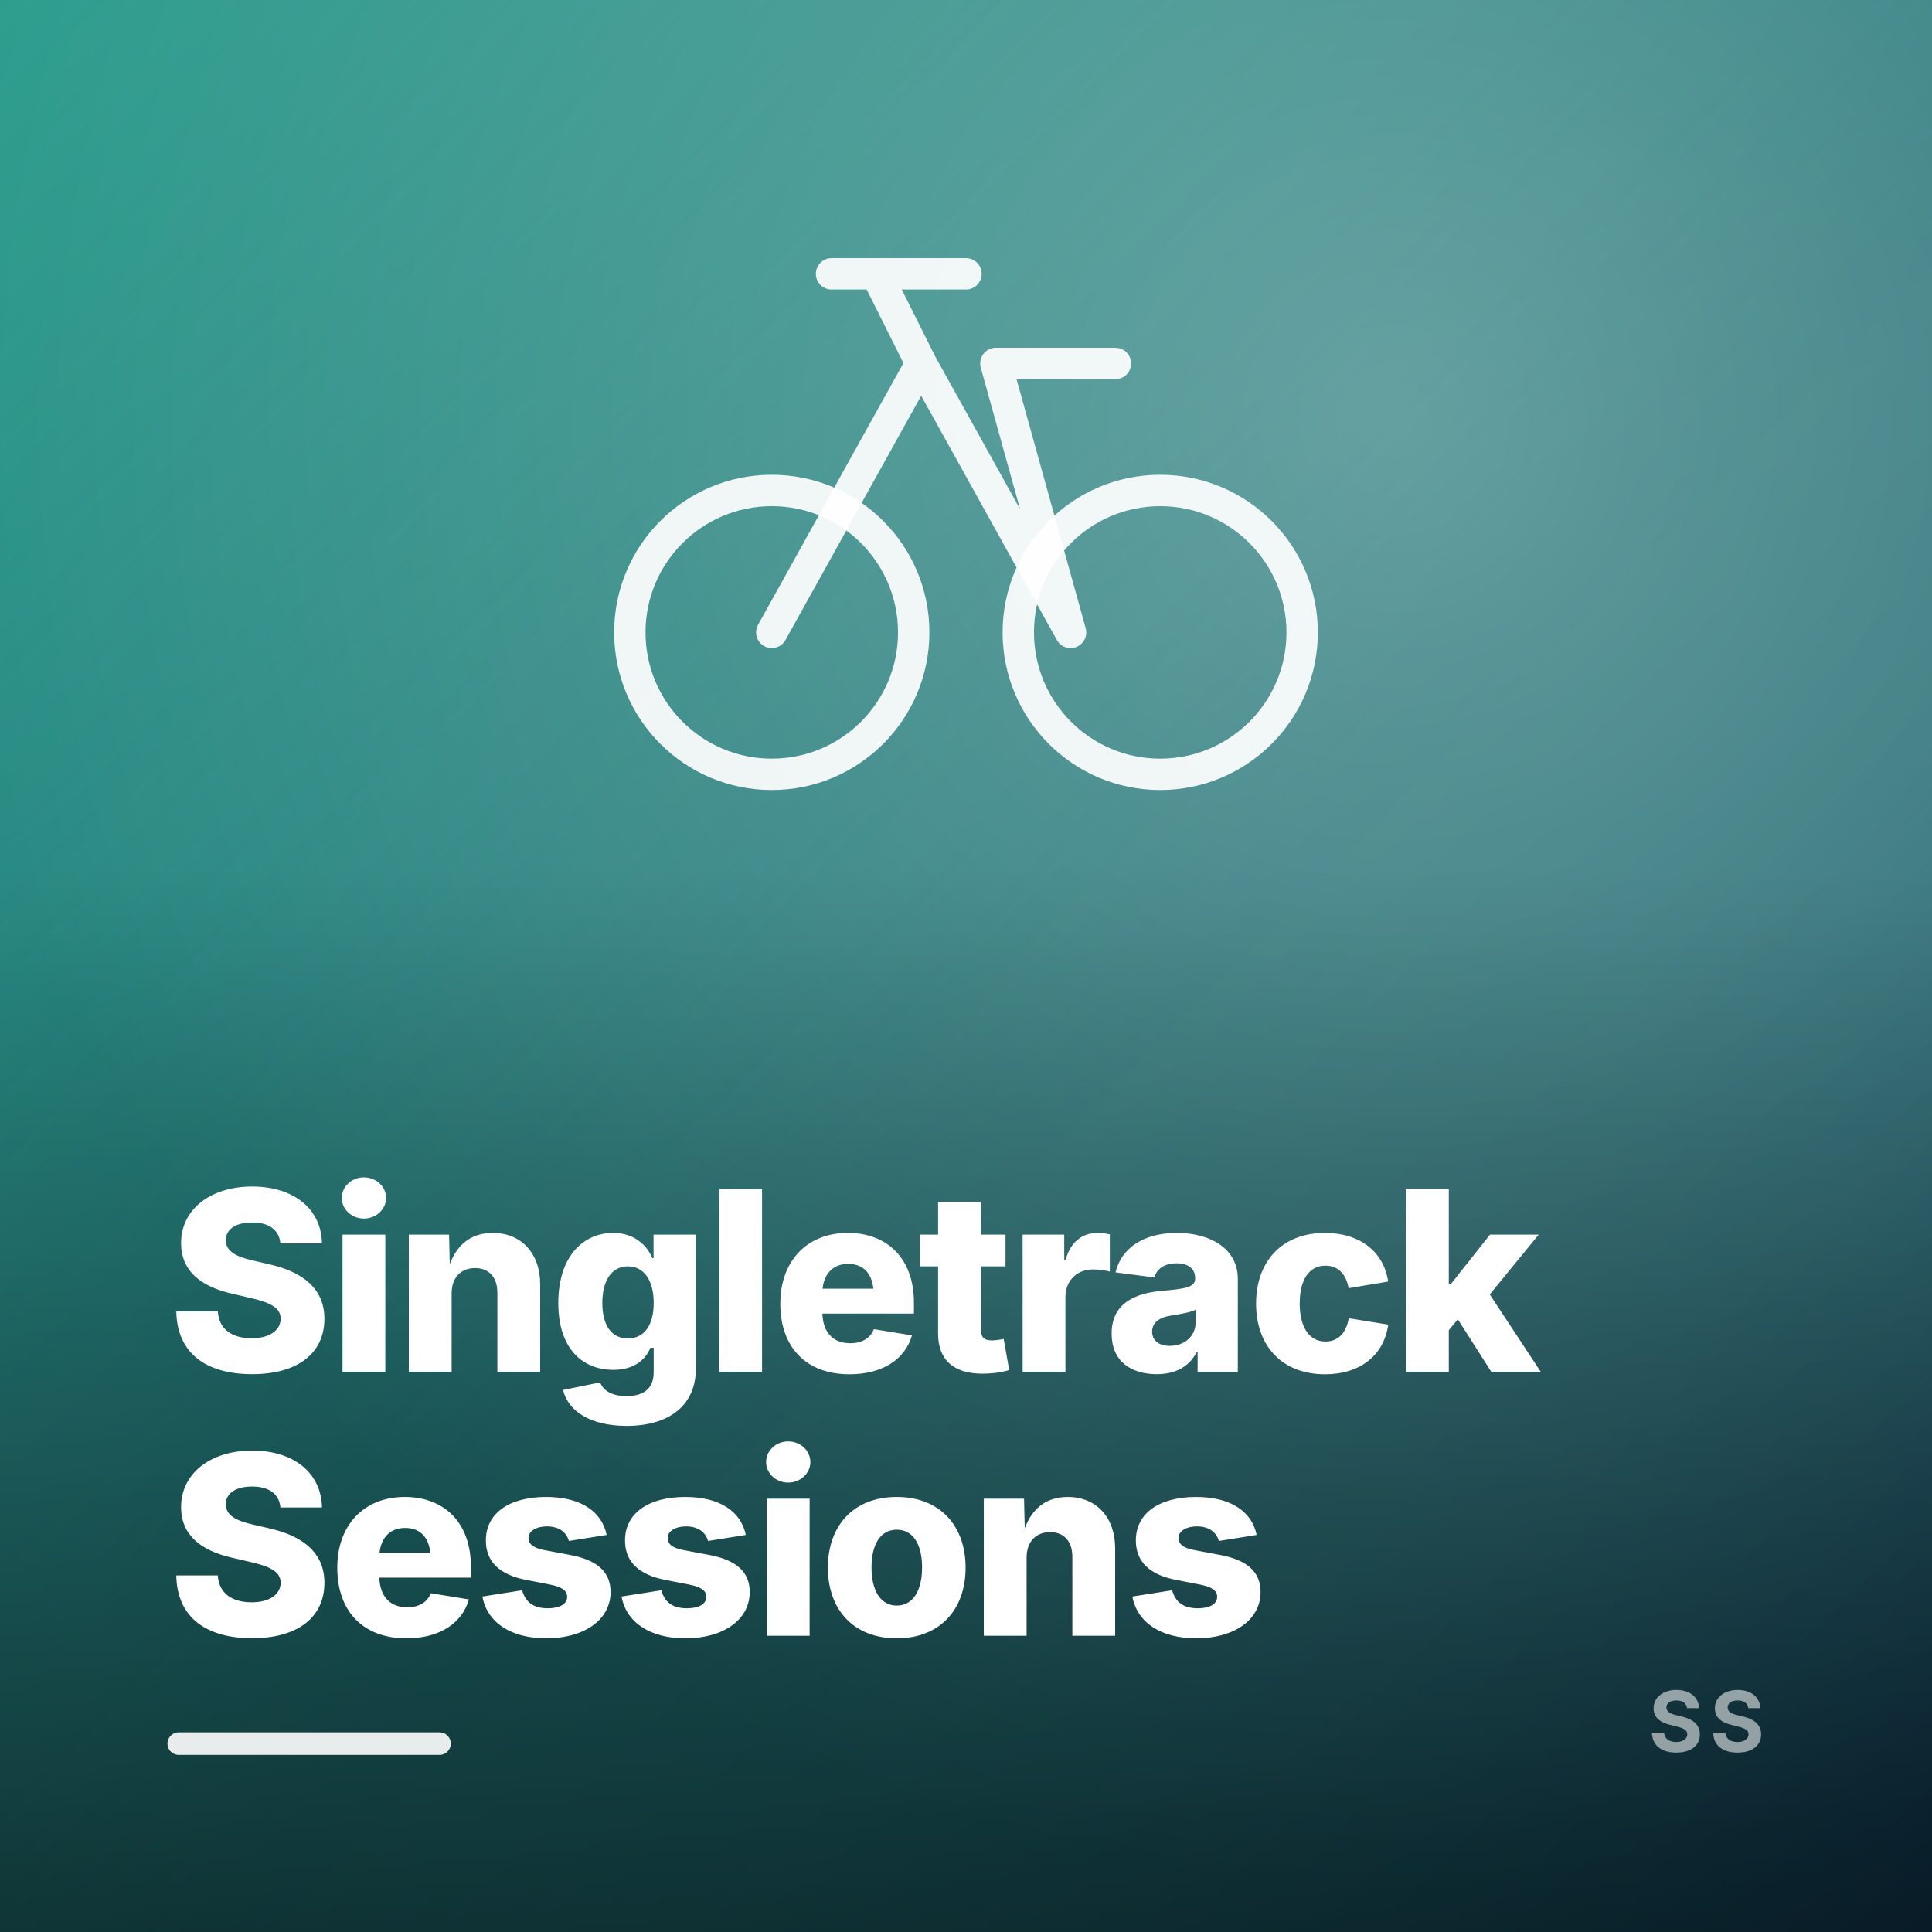
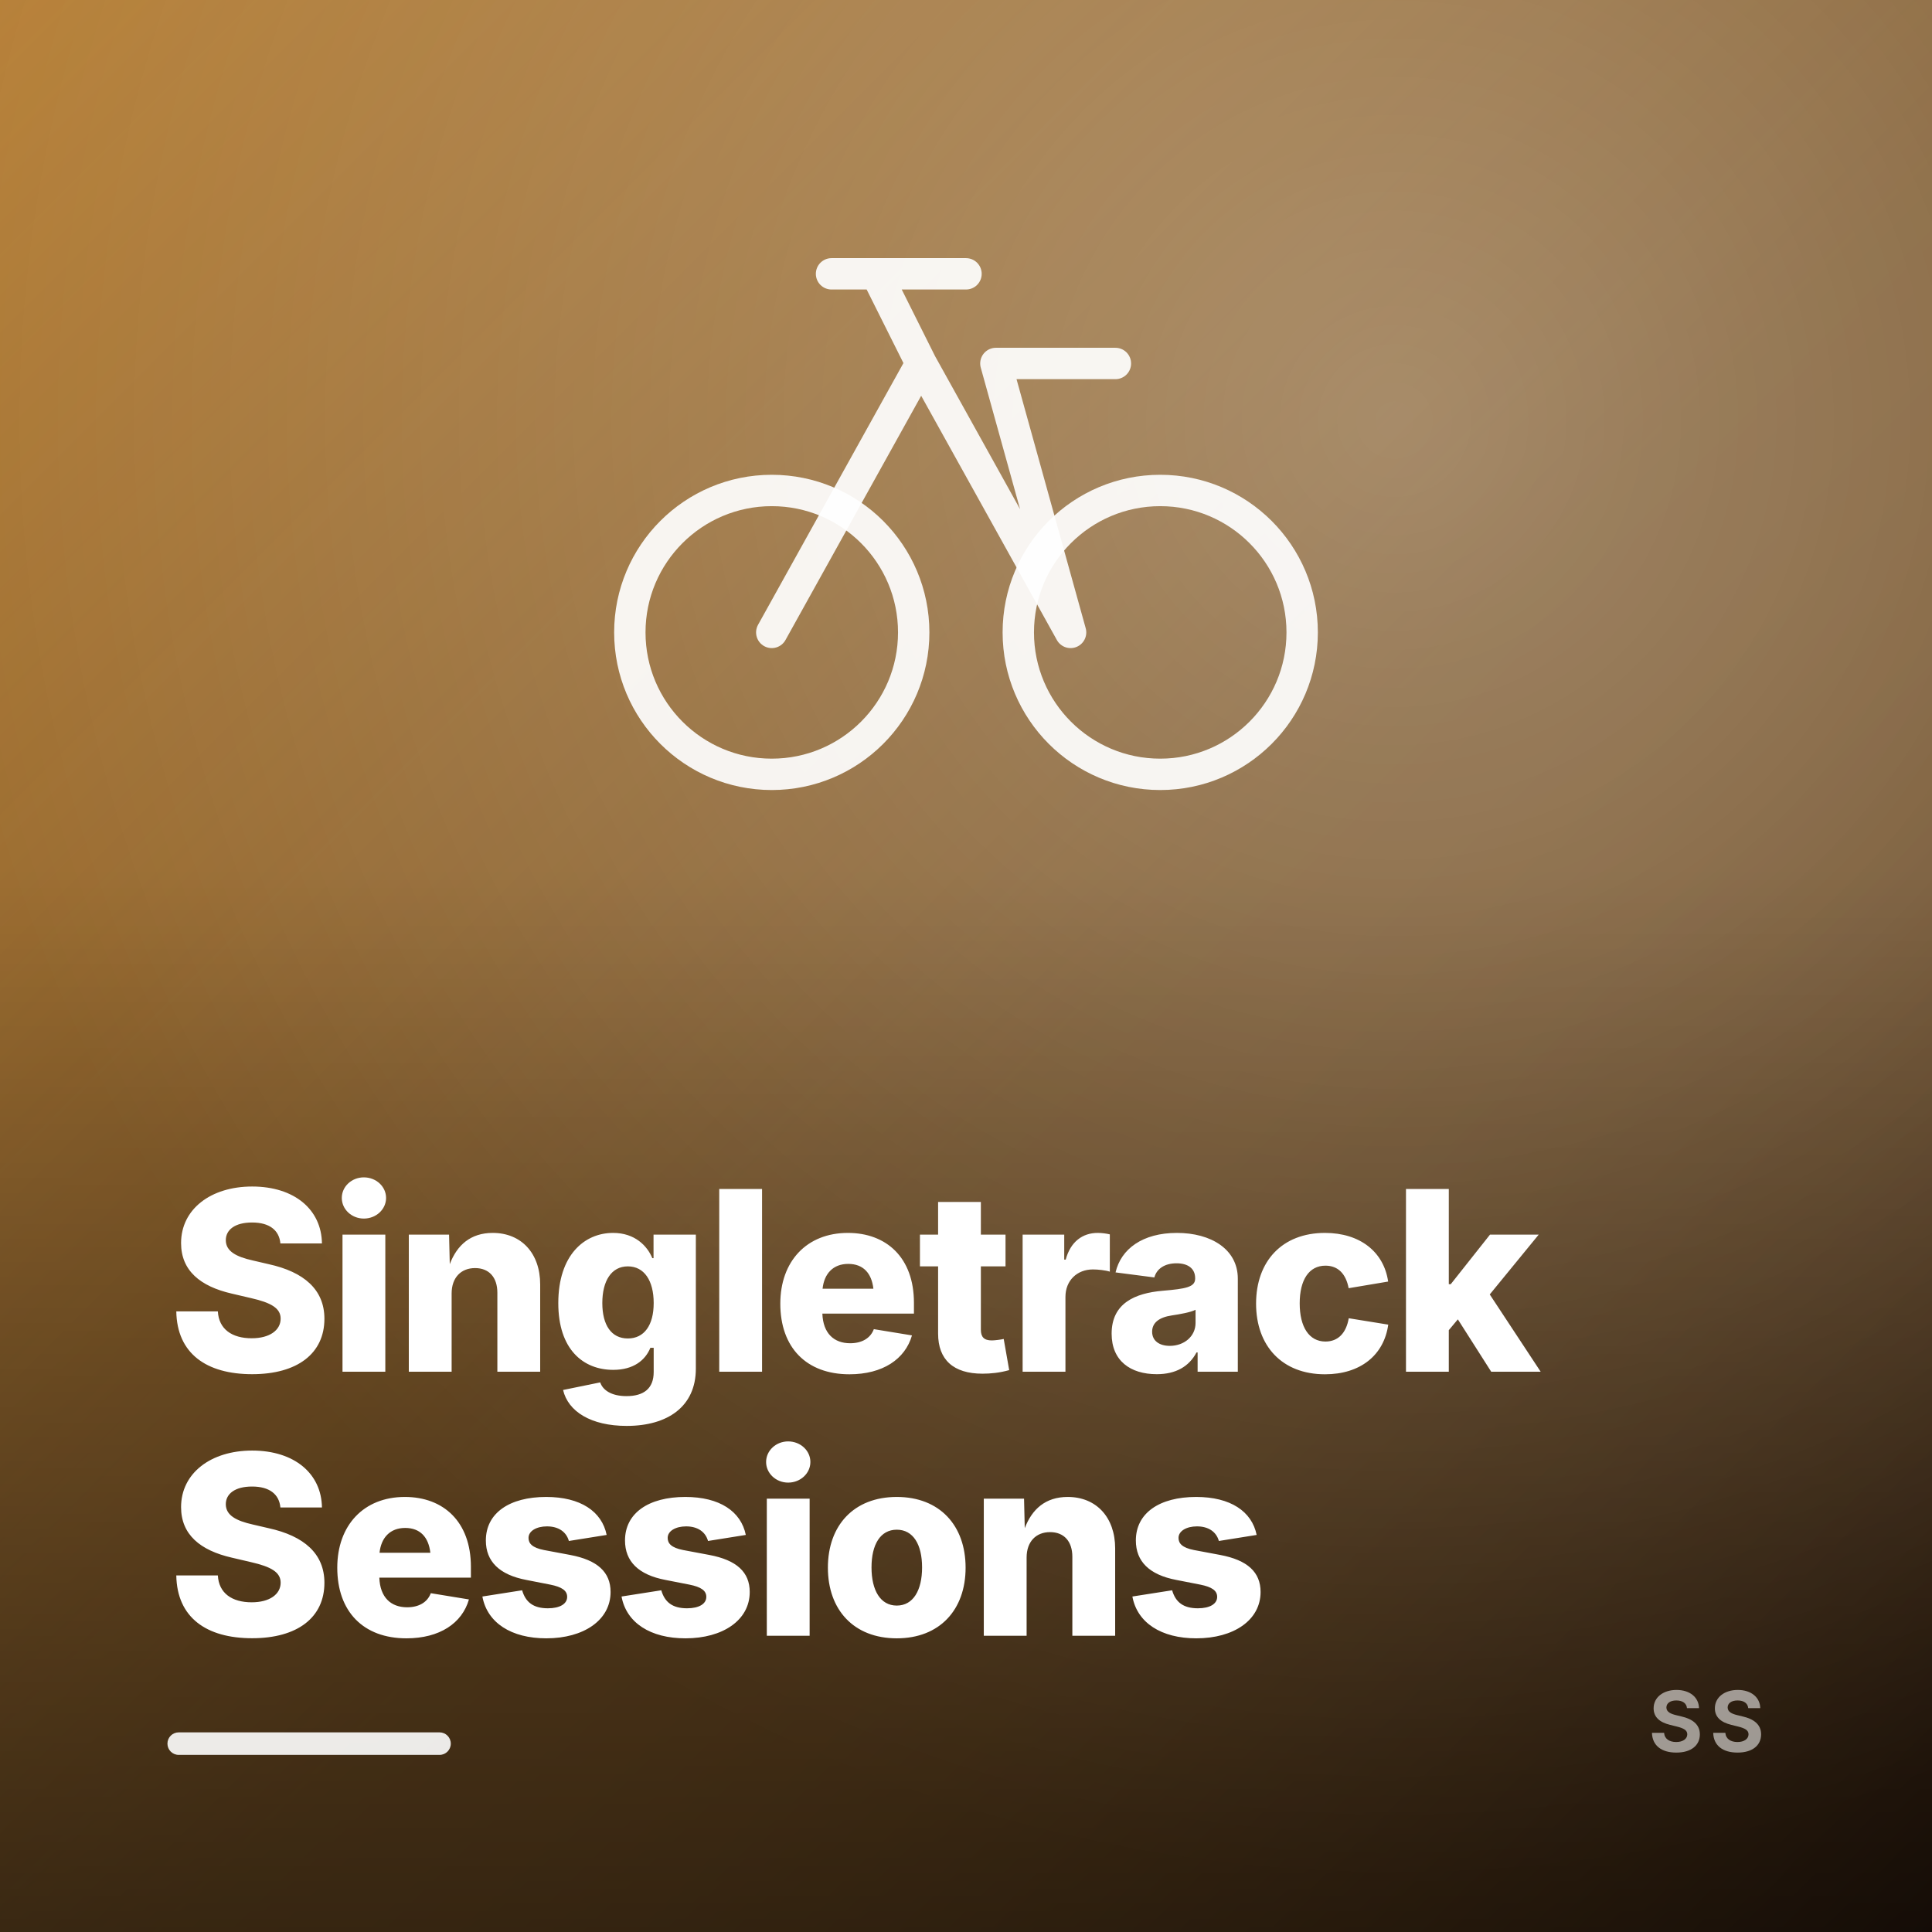
<svg xmlns="http://www.w3.org/2000/svg" viewBox="0 0 600 600" width="600" height="600" role="img" aria-label="Singletrack Sessions">
  <defs>
    <linearGradient id="bg" x1="0" y1="0" x2="1" y2="1">
-       <stop offset="0%" stop-color="#2E9E8F" />
-       <stop offset="55%" stop-color="#2E9E8F" stop-opacity="0.55" />
-       <stop offset="100%" stop-color="#123A54" />
+       <stop offset="0%" stop-color="#B8823A" />
+       <stop offset="55%" stop-color="#B8823A" stop-opacity="0.55" />
+       <stop offset="100%" stop-color="#2B1A0E" />
    </linearGradient>
    <radialGradient id="glow" cx="0.72" cy="0.22" r="0.75">
      <stop offset="0%" stop-color="#FFFFFF" stop-opacity="0.30" />
      <stop offset="100%" stop-color="#FFFFFF" stop-opacity="0" />
    </radialGradient>
    <linearGradient id="shade" x1="0" y1="0" x2="0" y2="1">
      <stop offset="45%" stop-color="#000" stop-opacity="0" />
      <stop offset="100%" stop-color="#000" stop-opacity="0.55" />
    </linearGradient>
  </defs>
-   <rect width="600" height="600" fill="#123A54" />
+   <rect width="600" height="600" fill="#2B1A0E" />
  <rect width="600" height="600" fill="url(#bg)" />
  <rect width="600" height="600" fill="url(#glow)" />
  <g transform="translate(300 34) scale(2.32)" fill="none" stroke="#FFFFFF" stroke-opacity="0.92" stroke-width="4.2" stroke-linecap="round" stroke-linejoin="round" color="#FFFFFF">
    <g transform="translate(-50 0)">
      <circle cx="24" cy="70" r="19" />
      <circle cx="76" cy="70" r="19" />
      <path d="M24 70 L44 34 L64 70 M44 34 L38 22 M32 22 H50 M64 70 L54 34 H70" />
    </g>
  </g>
  <rect width="600" height="600" fill="url(#shade)" />
  <text fill="#FFFFFF" font-family="Inter, Helvetica, Arial, system-ui, sans-serif" font-size="78" font-weight="800" letter-spacing="-1.5">
    <tspan x="52" y="426">Singletrack</tspan>
    <tspan x="52" y="508">Sessions</tspan>
  </text>
  <rect x="52" y="538" width="88" height="7" rx="3.5" fill="#FFFFFF" opacity="0.9" />
  <text x="548" y="544" fill="#FFFFFF" opacity="0.55" text-anchor="end" font-family="Inter, Helvetica, Arial, system-ui, sans-serif" font-size="26" font-weight="700" letter-spacing="2">SS</text>
</svg>
